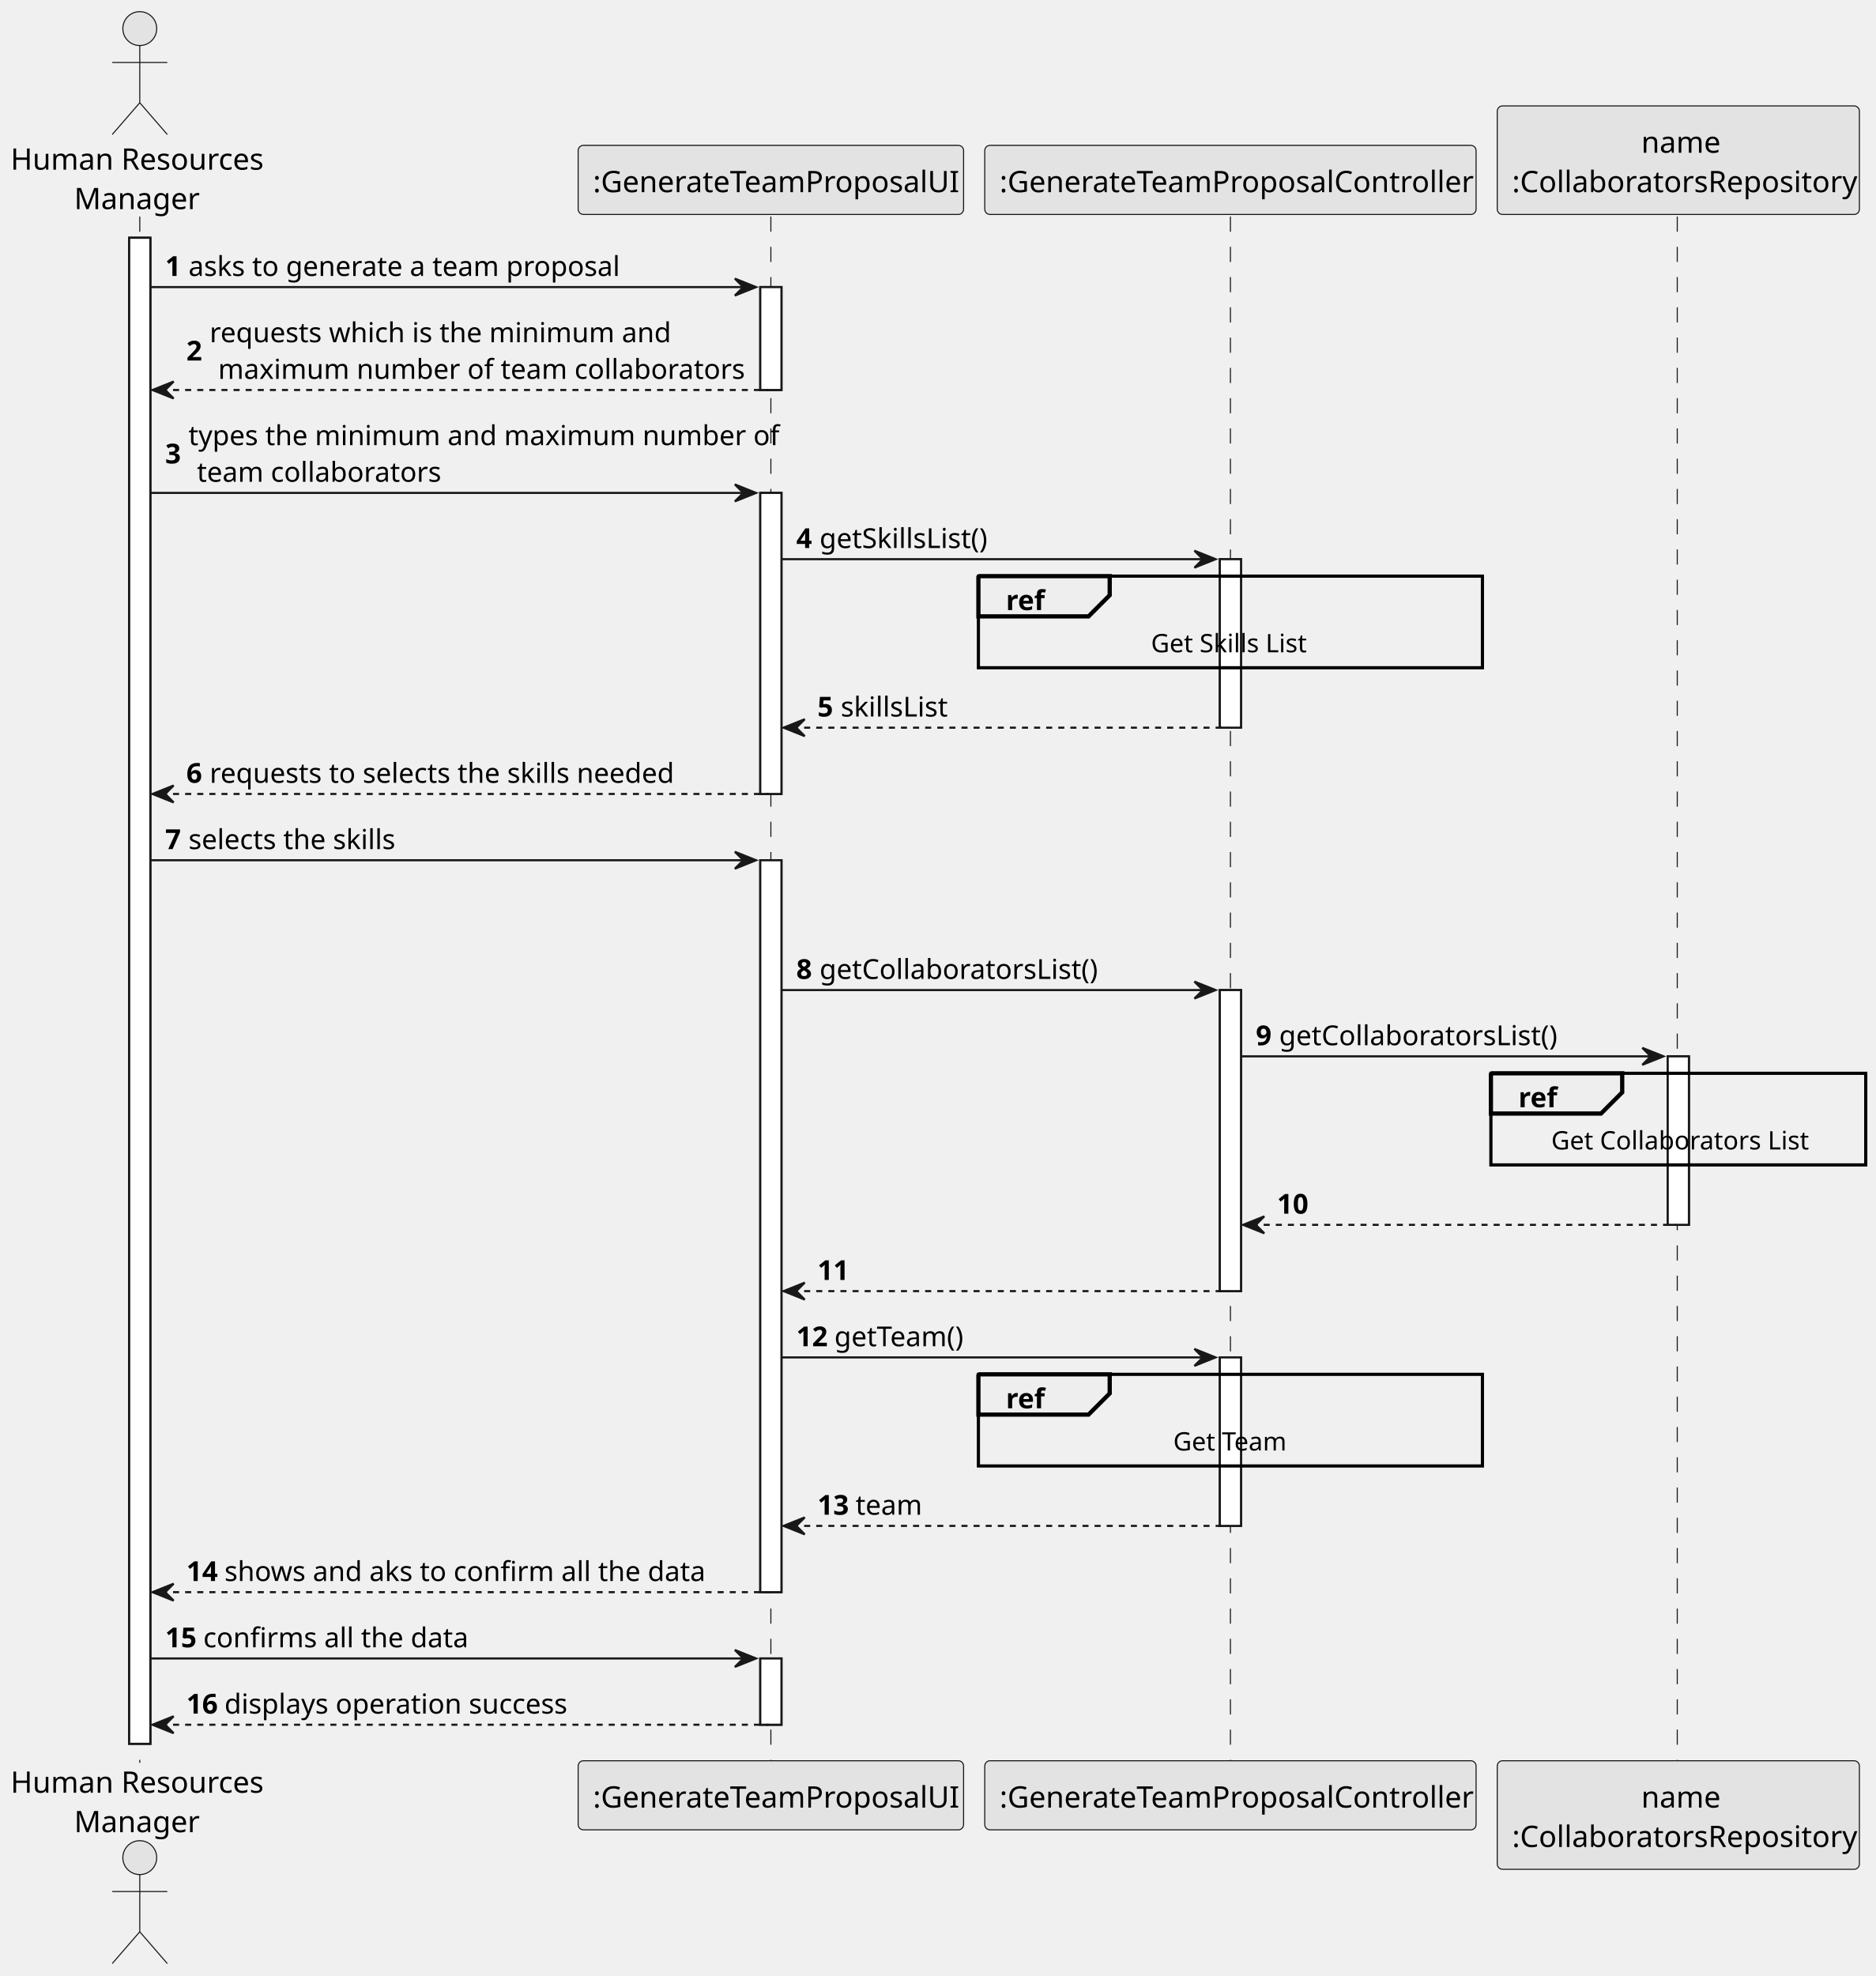
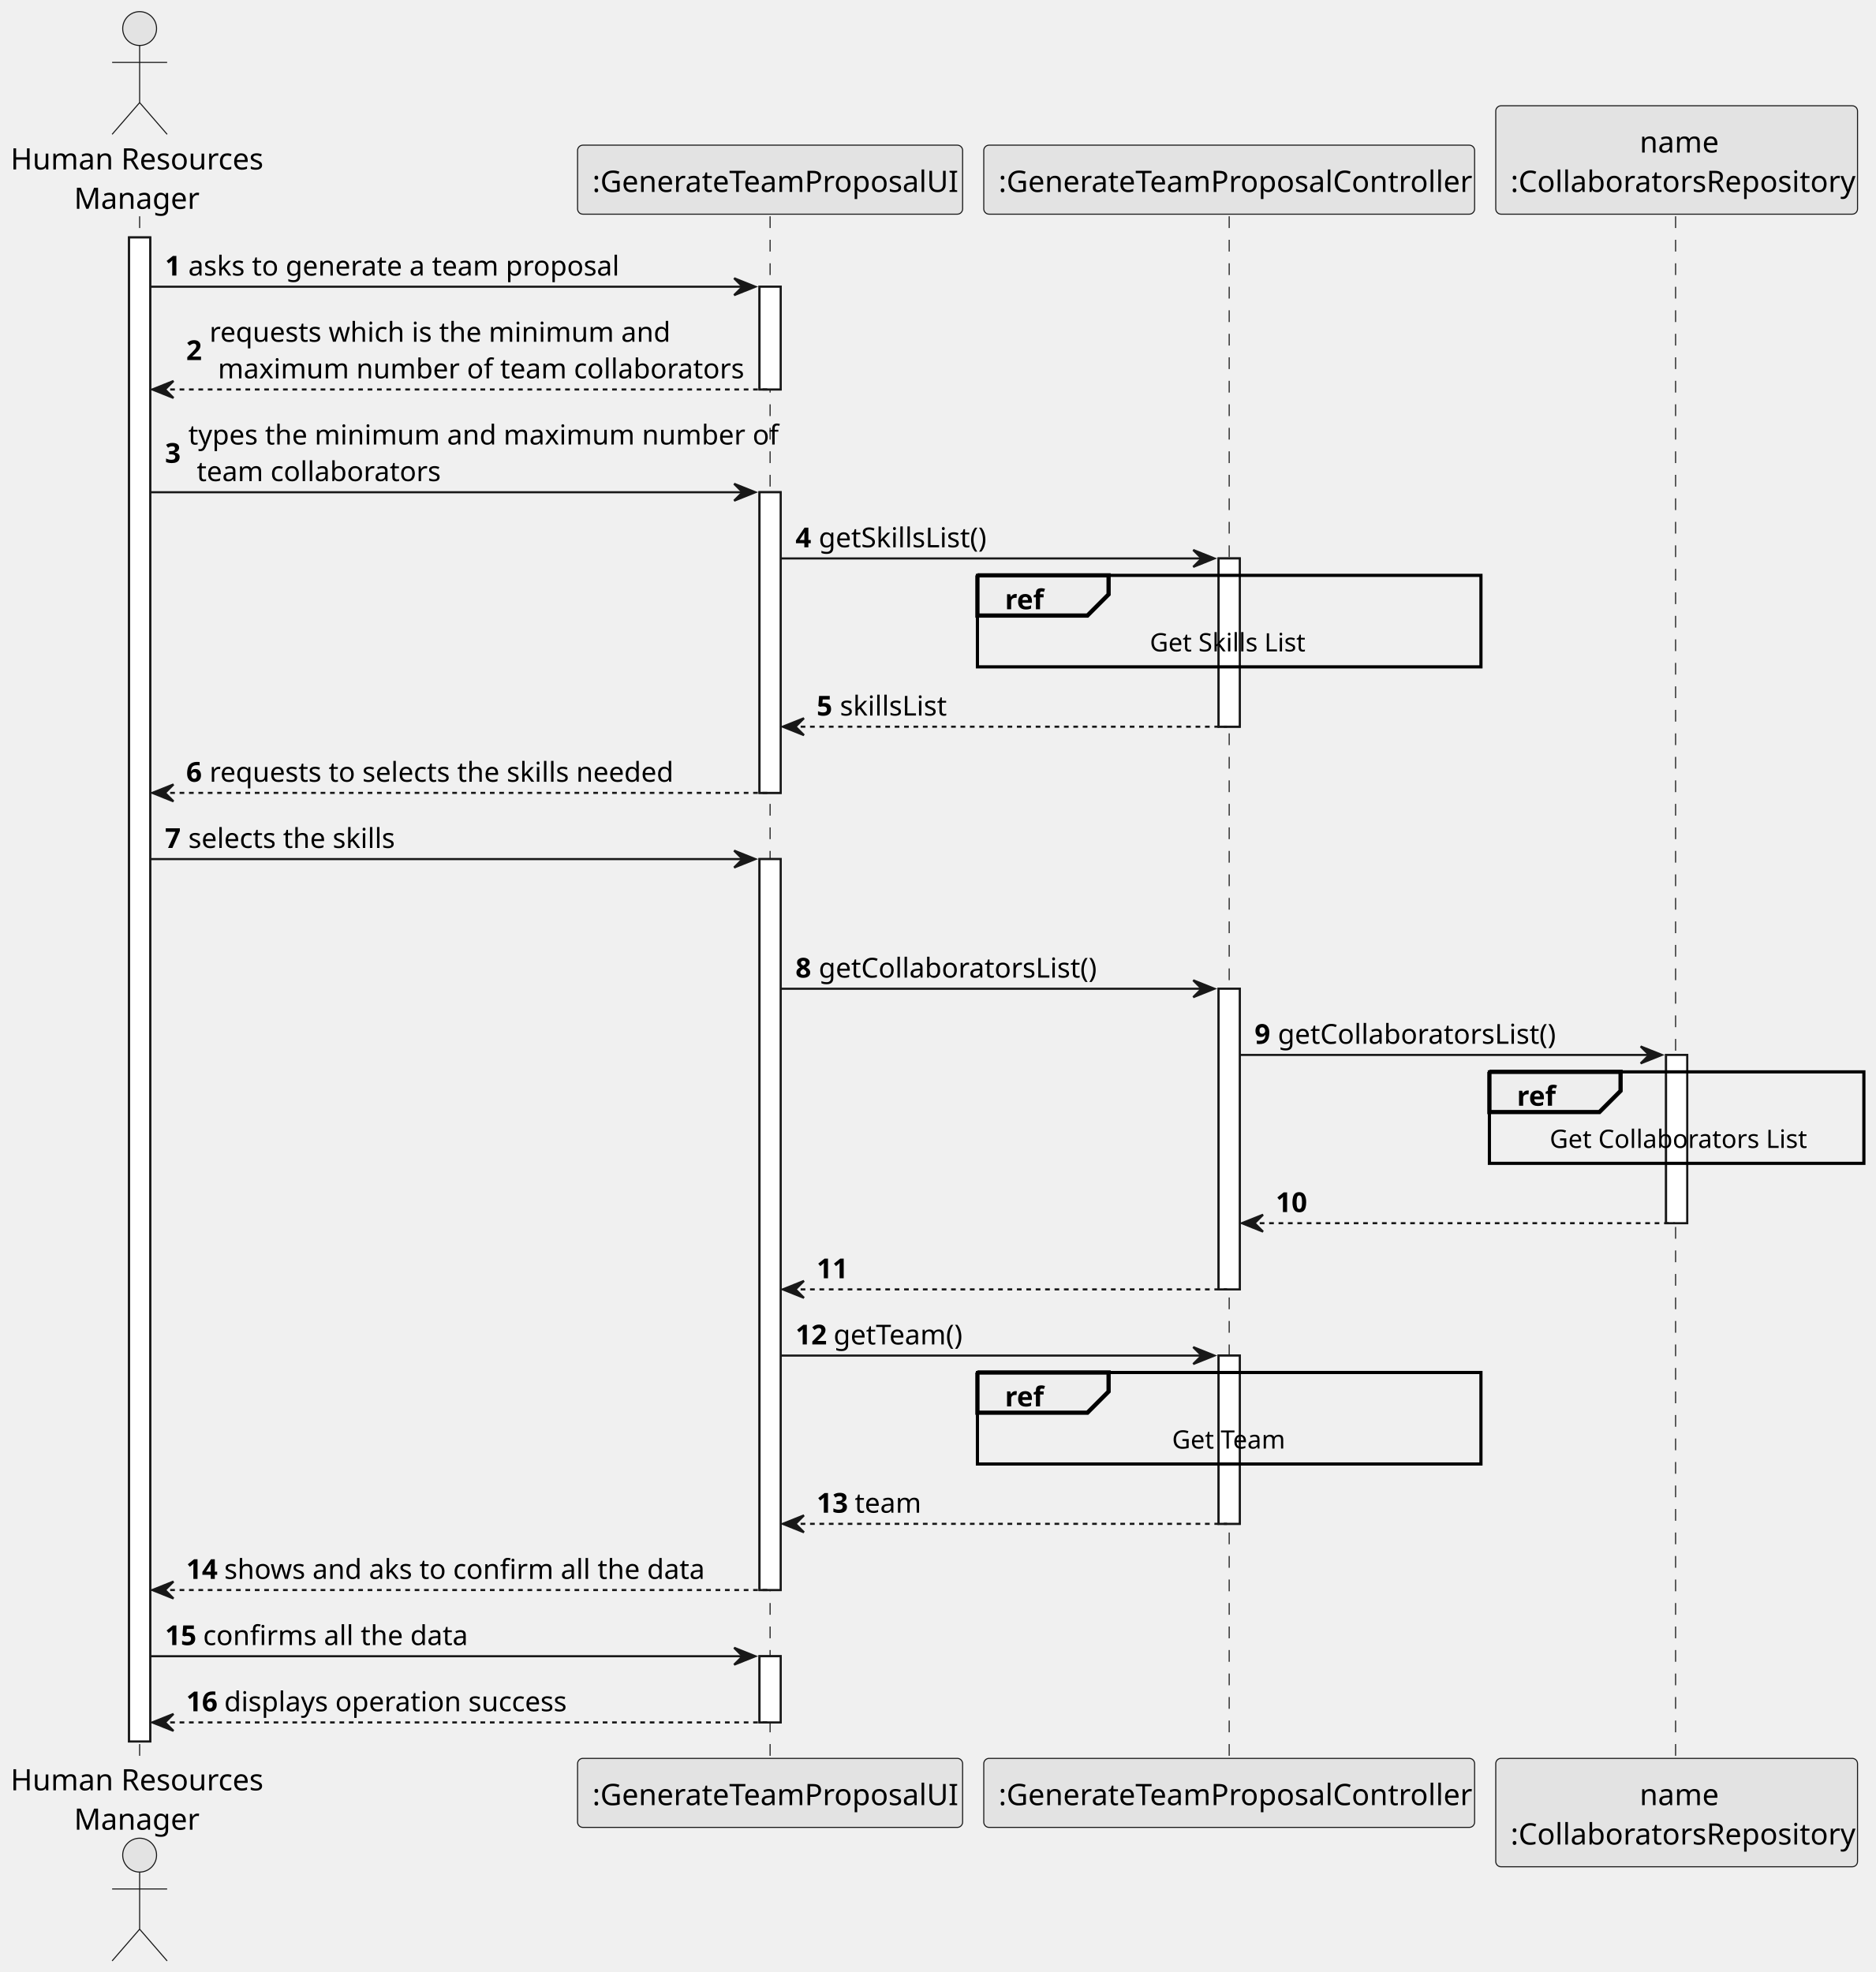
- <svg xmlns="http://www.w3.org/2000/svg" contentStyleType="text/css" height="653.1px" preserveAspectRatio="none" style="width:620px;height:653px;background:#FFFFFF;" version="1.1" viewBox="0 0 620 653" width="620.9px" zoomAndPan="magnify">
+ <svg xmlns="http://www.w3.org/2000/svg" contentStyleType="text/css" height="839.7px" preserveAspectRatio="none" style="width:798px;height:839px;background:#FFFFFF;" version="1.1" viewBox="0 0 798 839" width="798.3px" zoomAndPan="magnify">
  <defs />
  <g>
-     <rect fill="#FFFFFF" height="497.696" style="stroke:#181818;stroke-width:0.7;" width="7" x="42.7" y="78.57" />
-     <rect fill="#FFFFFF" height="34.007" style="stroke:#181818;stroke-width:0.7;" width="7" x="251.3" y="94.873" />
-     <rect fill="#FFFFFF" height="99.487" style="stroke:#181818;stroke-width:0.7;" width="7" x="251.3" y="162.888" />
-     <rect fill="#FFFFFF" height="241.879" style="stroke:#181818;stroke-width:0.7;" width="7" x="251.3" y="284.279" />
-     <rect fill="#FFFFFF" height="21.904" style="stroke:#181818;stroke-width:0.7;" width="7" x="251.3" y="548.062" />
-     <rect fill="#FFFFFF" height="55.68" style="stroke:#181818;stroke-width:0.7;" width="7" x="403.2" y="184.792" />
-     <rect fill="#FFFFFF" height="99.487" style="stroke:#181818;stroke-width:0.7;" width="7" x="403.2" y="327.183" />
-     <rect fill="#FFFFFF" height="55.68" style="stroke:#181818;stroke-width:0.7;" width="7" x="403.2" y="448.574" />
-     <rect fill="#FFFFFF" height="55.68" style="stroke:#181818;stroke-width:0.7;" width="7" x="551.25" y="349.087" />
-     <line style="stroke:#181818;stroke-width:0.35;stroke-dasharray:5.0,5.0;" x1="46.2" x2="46.2" y1="71.57" y2="582.565" />
-     <line style="stroke:#181818;stroke-width:0.35;stroke-dasharray:5.0,5.0;" x1="254.8" x2="254.8" y1="71.57" y2="582.565" />
-     <line style="stroke:#181818;stroke-width:0.35;stroke-dasharray:5.0,5.0;" x1="406.7" x2="406.7" y1="71.57" y2="582.565" />
-     <line style="stroke:#181818;stroke-width:0.35;stroke-dasharray:5.0,5.0;" x1="554.4" x2="554.4" y1="71.57" y2="582.565" />
-     <text fill="#000000" font-family="sans-serif" font-size="9.8" lengthAdjust="spacing" textLength="81.2" x="3.5" y="56.075">Human Resources</text>
-     <text fill="#000000" font-family="sans-serif" font-size="9.8" lengthAdjust="spacing" textLength="39.2" x="24.5" y="69.11">Manager</text>
-     <ellipse cx="46.2" cy="9.45" fill="#E3E3E3" rx="5.6" ry="5.6" style="stroke:#181818;stroke-width:0.35;" />
-     <path d="M46.2,15.05 L46.2,33.95 M37.1,20.65 L55.3,20.65 M46.2,33.95 L37.1,44.45 M46.2,33.95 L55.3,44.45 " fill="none" style="stroke:#181818;stroke-width:0.35;" />
-     <text fill="#000000" font-family="sans-serif" font-size="9.8" lengthAdjust="spacing" textLength="81.2" x="3.5" y="592.441">Human Resources</text>
-     <text fill="#000000" font-family="sans-serif" font-size="9.8" lengthAdjust="spacing" textLength="39.2" x="24.5" y="605.475">Manager</text>
-     <ellipse cx="46.2" cy="613.885" fill="#E3E3E3" rx="5.6" ry="5.6" style="stroke:#181818;stroke-width:0.35;" />
-     <path d="M46.2,619.485 L46.2,638.385 M37.1,625.085 L55.3,625.085 M46.2,638.385 L37.1,648.885 M46.2,638.385 L55.3,648.885 " fill="none" style="stroke:#181818;stroke-width:0.35;" />
-     <rect fill="#E3E3E3" height="22.835" rx="1.75" ry="1.75" style="stroke:#181818;stroke-width:0.35;" width="127.4" x="191.1" y="48.035" />
-     <text fill="#000000" font-family="sans-serif" font-size="9.8" lengthAdjust="spacing" textLength="117.6" x="196" y="63.51">:GenerateTeamProposalUI</text>
-     <rect fill="#E3E3E3" height="22.835" rx="1.75" ry="1.75" style="stroke:#181818;stroke-width:0.35;" width="127.4" x="191.1" y="581.865" />
-     <text fill="#000000" font-family="sans-serif" font-size="9.8" lengthAdjust="spacing" textLength="117.6" x="196" y="597.341">:GenerateTeamProposalUI</text>
-     <rect fill="#E3E3E3" height="22.835" rx="1.75" ry="1.75" style="stroke:#181818;stroke-width:0.35;" width="162.4" x="325.5" y="48.035" />
-     <text fill="#000000" font-family="sans-serif" font-size="9.8" lengthAdjust="spacing" textLength="152.6" x="330.4" y="63.51">:GenerateTeamProposalController</text>
-     <rect fill="#E3E3E3" height="22.835" rx="1.75" ry="1.75" style="stroke:#181818;stroke-width:0.35;" width="162.4" x="325.5" y="581.865" />
-     <text fill="#000000" font-family="sans-serif" font-size="9.8" lengthAdjust="spacing" textLength="152.6" x="330.4" y="597.341">:GenerateTeamProposalController</text>
-     <rect fill="#E3E3E3" height="35.87" rx="1.75" ry="1.75" style="stroke:#181818;stroke-width:0.35;" width="119.7" x="494.9" y="35" />
-     <text fill="#000000" font-family="sans-serif" font-size="9.8" lengthAdjust="spacing" textLength="24.5" x="542.5" y="50.475">name</text>
-     <text fill="#000000" font-family="sans-serif" font-size="9.8" lengthAdjust="spacing" textLength="109.9" x="499.8" y="63.51">:CollaboratorsRepository</text>
-     <rect fill="#E3E3E3" height="35.87" rx="1.75" ry="1.75" style="stroke:#181818;stroke-width:0.35;" width="119.7" x="494.9" y="581.865" />
-     <text fill="#000000" font-family="sans-serif" font-size="9.8" lengthAdjust="spacing" textLength="24.5" x="542.5" y="597.341">name</text>
-     <text fill="#000000" font-family="sans-serif" font-size="9.8" lengthAdjust="spacing" textLength="109.9" x="499.8" y="610.375">:CollaboratorsRepository</text>
-     <rect fill="#FFFFFF" height="497.696" style="stroke:#181818;stroke-width:0.7;" width="7" x="42.7" y="78.57" />
-     <rect fill="#FFFFFF" height="34.007" style="stroke:#181818;stroke-width:0.7;" width="7" x="251.3" y="94.873" />
-     <rect fill="#FFFFFF" height="99.487" style="stroke:#181818;stroke-width:0.7;" width="7" x="251.3" y="162.888" />
-     <rect fill="#FFFFFF" height="241.879" style="stroke:#181818;stroke-width:0.7;" width="7" x="251.3" y="284.279" />
-     <rect fill="#FFFFFF" height="21.904" style="stroke:#181818;stroke-width:0.7;" width="7" x="251.3" y="548.062" />
-     <rect fill="#FFFFFF" height="55.68" style="stroke:#181818;stroke-width:0.7;" width="7" x="403.2" y="184.792" />
-     <rect fill="#FFFFFF" height="99.487" style="stroke:#181818;stroke-width:0.7;" width="7" x="403.2" y="327.183" />
-     <rect fill="#FFFFFF" height="55.68" style="stroke:#181818;stroke-width:0.7;" width="7" x="403.2" y="448.574" />
-     <rect fill="#FFFFFF" height="55.68" style="stroke:#181818;stroke-width:0.7;" width="7" x="551.25" y="349.087" />
-     <polygon fill="#181818" points="242.9,92.073,249.9,94.873,242.9,97.673,245.7,94.873" style="stroke:#181818;stroke-width:0.7;" />
-     <line style="stroke:#181818;stroke-width:0.7;" x1="49.7" x2="247.1" y1="94.873" y2="94.873" />
-     <text fill="#000000" font-family="sans-serif" font-size="9.1" font-weight="bold" lengthAdjust="spacing" textLength="4.9" x="54.6" y="91.189">1</text>
-     <text fill="#000000" font-family="sans-serif" font-size="9.1" lengthAdjust="spacing" textLength="135.8" x="62.3" y="91.189">asks to generate a team proposal</text>
-     <polygon fill="#181818" points="57.4,126.081,50.4,128.881,57.4,131.681,54.6,128.881" style="stroke:#181818;stroke-width:0.7;" />
-     <line style="stroke:#181818;stroke-width:0.7;stroke-dasharray:2.0,2.0;" x1="53.2" x2="254.1" y1="128.881" y2="128.881" />
-     <text fill="#000000" font-family="sans-serif" font-size="9.1" font-weight="bold" lengthAdjust="spacing" textLength="4.9" x="61.6" y="119.145">2</text>
-     <text fill="#000000" font-family="sans-serif" font-size="9.1" lengthAdjust="spacing" textLength="143.5" x="69.3" y="113.093">requests which is the minimum and</text>
-     <text fill="#000000" font-family="sans-serif" font-size="9.1" lengthAdjust="spacing" textLength="160.3" x="72.1" y="125.197">maximum number of team collaborators</text>
-     <polygon fill="#181818" points="242.9,160.088,249.9,162.888,242.9,165.688,245.7,162.888" style="stroke:#181818;stroke-width:0.7;" />
-     <line style="stroke:#181818;stroke-width:0.7;" x1="49.7" x2="247.1" y1="162.888" y2="162.888" />
-     <text fill="#000000" font-family="sans-serif" font-size="9.1" font-weight="bold" lengthAdjust="spacing" textLength="4.9" x="54.6" y="153.152">3</text>
-     <text fill="#000000" font-family="sans-serif" font-size="9.1" lengthAdjust="spacing" textLength="180.6" x="62.3" y="147.101">types the minimum and maximum number of</text>
-     <text fill="#000000" font-family="sans-serif" font-size="9.1" lengthAdjust="spacing" textLength="74.9" x="65.1" y="159.204">team collaborators</text>
-     <polygon fill="#181818" points="394.8,181.992,401.8,184.792,394.8,187.592,397.6,184.792" style="stroke:#181818;stroke-width:0.7;" />
-     <line style="stroke:#181818;stroke-width:0.7;" x1="258.3" x2="399" y1="184.792" y2="184.792" />
-     <text fill="#000000" font-family="sans-serif" font-size="9.1" font-weight="bold" lengthAdjust="spacing" textLength="4.9" x="263.2" y="181.108">4</text>
-     <text fill="#000000" font-family="sans-serif" font-size="9.1" lengthAdjust="spacing" textLength="55.3" x="270.9" y="181.108">getSkillsList()</text>
-     <rect fill="none" height="30.276" style="stroke:#000000;stroke-width:1.05;" width="166.6" x="323.4" y="190.392" />
-     <path d="M323.4,190.392 L366.8,190.392 L366.8,196.692 L359.8,203.692 L323.4,203.692 L323.4,190.392 " fill="#EEEEEE" style="stroke:#000000;stroke-width:1.4;" />
-     <text fill="#000000" font-family="sans-serif" font-size="9.1" font-weight="bold" lengthAdjust="spacing" textLength="11.9" x="332.5" y="201.612">ref</text>
-     <text fill="#000000" font-family="sans-serif" font-size="8.4" lengthAdjust="spacing" textLength="52.5" x="380.45" y="215.556">Get Skills List</text>
-     <polygon fill="#181818" points="266,237.672,259,240.472,266,243.272,263.2,240.472" style="stroke:#181818;stroke-width:0.7;" />
-     <line style="stroke:#181818;stroke-width:0.7;stroke-dasharray:2.0,2.0;" x1="261.8" x2="406" y1="240.472" y2="240.472" />
-     <text fill="#000000" font-family="sans-serif" font-size="9.1" font-weight="bold" lengthAdjust="spacing" textLength="4.9" x="270.2" y="236.788">5</text>
-     <text fill="#000000" font-family="sans-serif" font-size="9.1" lengthAdjust="spacing" textLength="35.7" x="277.9" y="236.788">skillsList</text>
-     <polygon fill="#181818" points="57.4,259.576,50.4,262.376,57.4,265.176,54.6,262.376" style="stroke:#181818;stroke-width:0.7;" />
-     <line style="stroke:#181818;stroke-width:0.7;stroke-dasharray:2.0,2.0;" x1="53.2" x2="254.1" y1="262.376" y2="262.376" />
-     <text fill="#000000" font-family="sans-serif" font-size="9.1" font-weight="bold" lengthAdjust="spacing" textLength="4.9" x="61.6" y="258.692">6</text>
-     <text fill="#000000" font-family="sans-serif" font-size="9.1" lengthAdjust="spacing" textLength="149.1" x="69.3" y="258.692">requests to selects the skills needed</text>
-     <polygon fill="#181818" points="242.9,281.479,249.9,284.279,242.9,287.079,245.7,284.279" style="stroke:#181818;stroke-width:0.7;" />
-     <line style="stroke:#181818;stroke-width:0.7;" x1="49.7" x2="247.1" y1="284.279" y2="284.279" />
-     <text fill="#000000" font-family="sans-serif" font-size="9.1" font-weight="bold" lengthAdjust="spacing" textLength="4.9" x="54.6" y="280.595">7</text>
-     <text fill="#000000" font-family="sans-serif" font-size="9.1" lengthAdjust="spacing" textLength="68.6" x="62.3" y="280.595">selects the skills</text>
-     <polygon fill="#181818" points="394.8,324.383,401.8,327.183,394.8,329.983,397.6,327.183" style="stroke:#181818;stroke-width:0.7;" />
-     <line style="stroke:#181818;stroke-width:0.7;" x1="258.3" x2="399" y1="327.183" y2="327.183" />
-     <text fill="#000000" font-family="sans-serif" font-size="9.1" font-weight="bold" lengthAdjust="spacing" textLength="4.9" x="263.2" y="323.499">8</text>
-     <text fill="#000000" font-family="sans-serif" font-size="9.1" lengthAdjust="spacing" textLength="86.1" x="270.9" y="323.499">getCollaboratorsList()</text>
-     <polygon fill="#181818" points="542.85,346.287,549.85,349.087,542.85,351.887,545.65,349.087" style="stroke:#181818;stroke-width:0.7;" />
-     <line style="stroke:#181818;stroke-width:0.7;" x1="410.2" x2="547.05" y1="349.087" y2="349.087" />
-     <text fill="#000000" font-family="sans-serif" font-size="9.1" font-weight="bold" lengthAdjust="spacing" textLength="4.9" x="415.1" y="345.403">9</text>
-     <text fill="#000000" font-family="sans-serif" font-size="9.1" lengthAdjust="spacing" textLength="86.1" x="422.8" y="345.403">getCollaboratorsList()</text>
-     <rect fill="none" height="30.276" style="stroke:#000000;stroke-width:1.05;" width="123.9" x="492.8" y="354.687" />
-     <path d="M492.8,354.687 L536.2,354.687 L536.2,360.987 L529.2,367.987 L492.8,367.987 L492.8,354.687 " fill="#EEEEEE" style="stroke:#000000;stroke-width:1.4;" />
-     <text fill="#000000" font-family="sans-serif" font-size="9.1" font-weight="bold" lengthAdjust="spacing" textLength="11.9" x="501.9" y="365.906">ref</text>
-     <text fill="#000000" font-family="sans-serif" font-size="8.4" lengthAdjust="spacing" textLength="84" x="512.75" y="379.851">Get Collaborators List</text>
-     <polygon fill="#181818" points="417.9,401.967,410.9,404.767,417.9,407.567,415.1,404.767" style="stroke:#181818;stroke-width:0.7;" />
-     <line style="stroke:#181818;stroke-width:0.7;stroke-dasharray:2.0,2.0;" x1="413.7" x2="554.05" y1="404.767" y2="404.767" />
-     <text fill="#000000" font-family="sans-serif" font-size="9.1" font-weight="bold" lengthAdjust="spacing" textLength="9.8" x="422.1" y="401.083">10</text>
-     <text fill="#000000" font-family="sans-serif" font-size="9.1" lengthAdjust="spacing" textLength="2.8" x="434.7" y="401.083"> </text>
-     <polygon fill="#181818" points="266,423.87,259,426.671,266,429.471,263.2,426.671" style="stroke:#181818;stroke-width:0.7;" />
-     <line style="stroke:#181818;stroke-width:0.7;stroke-dasharray:2.0,2.0;" x1="261.8" x2="406" y1="426.671" y2="426.671" />
-     <text fill="#000000" font-family="sans-serif" font-size="9.1" font-weight="bold" lengthAdjust="spacing" textLength="9.8" x="270.2" y="422.987">11</text>
-     <text fill="#000000" font-family="sans-serif" font-size="9.1" lengthAdjust="spacing" textLength="2.8" x="282.8" y="422.987"> </text>
-     <polygon fill="#181818" points="394.8,445.774,401.8,448.574,394.8,451.374,397.6,448.574" style="stroke:#181818;stroke-width:0.7;" />
-     <line style="stroke:#181818;stroke-width:0.7;" x1="258.3" x2="399" y1="448.574" y2="448.574" />
-     <text fill="#000000" font-family="sans-serif" font-size="9.1" font-weight="bold" lengthAdjust="spacing" textLength="9.8" x="263.2" y="444.89">12</text>
-     <text fill="#000000" font-family="sans-serif" font-size="9.1" lengthAdjust="spacing" textLength="40.6" x="275.8" y="444.89">getTeam()</text>
-     <rect fill="none" height="30.276" style="stroke:#000000;stroke-width:1.05;" width="166.6" x="323.4" y="454.174" />
-     <path d="M323.4,454.174 L366.8,454.174 L366.8,460.474 L359.8,467.474 L323.4,467.474 L323.4,454.174 " fill="#EEEEEE" style="stroke:#000000;stroke-width:1.4;" />
-     <text fill="#000000" font-family="sans-serif" font-size="9.1" font-weight="bold" lengthAdjust="spacing" textLength="11.9" x="332.5" y="465.394">ref</text>
-     <text fill="#000000" font-family="sans-serif" font-size="8.4" lengthAdjust="spacing" textLength="37.8" x="387.8" y="479.339">Get Team</text>
-     <polygon fill="#181818" points="266,501.454,259,504.254,266,507.054,263.2,504.254" style="stroke:#181818;stroke-width:0.7;" />
-     <line style="stroke:#181818;stroke-width:0.7;stroke-dasharray:2.0,2.0;" x1="261.8" x2="406" y1="504.254" y2="504.254" />
-     <text fill="#000000" font-family="sans-serif" font-size="9.1" font-weight="bold" lengthAdjust="spacing" textLength="9.8" x="270.2" y="500.57">13</text>
-     <text fill="#000000" font-family="sans-serif" font-size="9.1" lengthAdjust="spacing" textLength="20.3" x="282.8" y="500.57">team</text>
-     <polygon fill="#181818" points="57.4,523.358,50.4,526.158,57.4,528.958,54.6,526.158" style="stroke:#181818;stroke-width:0.7;" />
-     <line style="stroke:#181818;stroke-width:0.7;stroke-dasharray:2.0,2.0;" x1="53.2" x2="254.1" y1="526.158" y2="526.158" />
-     <text fill="#000000" font-family="sans-serif" font-size="9.1" font-weight="bold" lengthAdjust="spacing" textLength="9.8" x="61.6" y="522.474">14</text>
-     <text fill="#000000" font-family="sans-serif" font-size="9.1" lengthAdjust="spacing" textLength="151.2" x="74.2" y="522.474">shows and aks to confirm all the data</text>
-     <polygon fill="#181818" points="242.9,545.262,249.9,548.062,242.9,550.862,245.7,548.062" style="stroke:#181818;stroke-width:0.7;" />
-     <line style="stroke:#181818;stroke-width:0.7;" x1="49.7" x2="247.1" y1="548.062" y2="548.062" />
-     <text fill="#000000" font-family="sans-serif" font-size="9.1" font-weight="bold" lengthAdjust="spacing" textLength="9.8" x="54.6" y="544.378">15</text>
-     <text fill="#000000" font-family="sans-serif" font-size="9.1" lengthAdjust="spacing" textLength="81.9" x="67.2" y="544.378">confirms all the data</text>
-     <polygon fill="#181818" points="57.4,567.165,50.4,569.965,57.4,572.765,54.6,569.965" style="stroke:#181818;stroke-width:0.7;" />
-     <line style="stroke:#181818;stroke-width:0.7;stroke-dasharray:2.0,2.0;" x1="53.2" x2="254.1" y1="569.965" y2="569.965" />
-     <text fill="#000000" font-family="sans-serif" font-size="9.1" font-weight="bold" lengthAdjust="spacing" textLength="9.8" x="61.6" y="566.282">16</text>
-     <text fill="#000000" font-family="sans-serif" font-size="9.1" lengthAdjust="spacing" textLength="110.6" x="74.2" y="566.282">displays operation success</text>
+     <rect fill="#FFFFFF" height="639.895" style="stroke:#181818;stroke-width:0.9;" width="9" x="54.9" y="101.018" />
+     <rect fill="#FFFFFF" height="43.724" style="stroke:#181818;stroke-width:0.9;" width="9" x="323.1" y="121.98" />
+     <rect fill="#FFFFFF" height="127.912" style="stroke:#181818;stroke-width:0.9;" width="9" x="323.1" y="209.428" />
+     <rect fill="#FFFFFF" height="310.987" style="stroke:#181818;stroke-width:0.9;" width="9" x="323.1" y="365.502" />
+     <rect fill="#FFFFFF" height="28.162" style="stroke:#181818;stroke-width:0.9;" width="9" x="323.1" y="704.651" />
+     <rect fill="#FFFFFF" height="71.589" style="stroke:#181818;stroke-width:0.9;" width="9" x="518.4" y="237.589" />
+     <rect fill="#FFFFFF" height="127.912" style="stroke:#181818;stroke-width:0.9;" width="9" x="518.4" y="420.664" />
+     <rect fill="#FFFFFF" height="71.589" style="stroke:#181818;stroke-width:0.9;" width="9" x="518.4" y="576.738" />
+     <rect fill="#FFFFFF" height="71.589" style="stroke:#181818;stroke-width:0.9;" width="9" x="708.75" y="448.826" />
+     <line style="stroke:#181818;stroke-width:0.45;stroke-dasharray:5.0,5.0;" x1="59.4" x2="59.4" y1="92.018" y2="749.013" />
+     <line style="stroke:#181818;stroke-width:0.45;stroke-dasharray:5.0,5.0;" x1="327.6" x2="327.6" y1="92.018" y2="749.013" />
+     <line style="stroke:#181818;stroke-width:0.45;stroke-dasharray:5.0,5.0;" x1="522.9" x2="522.9" y1="92.018" y2="749.013" />
+     <line style="stroke:#181818;stroke-width:0.45;stroke-dasharray:5.0,5.0;" x1="712.8" x2="712.8" y1="92.018" y2="749.013" />
+     <text fill="#000000" font-family="sans-serif" font-size="12.6" lengthAdjust="spacing" textLength="104.4" x="4.5" y="72.097">Human Resources</text>
+     <text fill="#000000" font-family="sans-serif" font-size="12.6" lengthAdjust="spacing" textLength="50.4" x="31.5" y="88.856">Manager</text>
+     <ellipse cx="59.4" cy="12.15" fill="#E3E3E3" rx="7.2" ry="7.2" style="stroke:#181818;stroke-width:0.45;" />
+     <path d="M59.4,19.35 L59.4,43.65 M47.7,26.55 L71.1,26.55 M59.4,43.65 L47.7,57.15 M59.4,43.65 L71.1,57.15 " fill="none" style="stroke:#181818;stroke-width:0.45;" />
+     <text fill="#000000" font-family="sans-serif" font-size="12.6" lengthAdjust="spacing" textLength="104.4" x="4.5" y="761.709">Human Resources</text>
+     <text fill="#000000" font-family="sans-serif" font-size="12.6" lengthAdjust="spacing" textLength="50.4" x="31.5" y="778.468">Manager</text>
+     <ellipse cx="59.4" cy="789.281" fill="#E3E3E3" rx="7.2" ry="7.2" style="stroke:#181818;stroke-width:0.45;" />
+     <path d="M59.4,796.481 L59.4,820.781 M47.7,803.681 L71.1,803.681 M59.4,820.781 L47.7,834.281 M59.4,820.781 L71.1,834.281 " fill="none" style="stroke:#181818;stroke-width:0.45;" />
+     <rect fill="#E3E3E3" height="29.359" rx="2.25" ry="2.25" style="stroke:#181818;stroke-width:0.45;" width="163.8" x="245.7" y="61.759" />
+     <text fill="#000000" font-family="sans-serif" font-size="12.6" lengthAdjust="spacing" textLength="151.2" x="252" y="81.656">:GenerateTeamProposalUI</text>
+     <rect fill="#E3E3E3" height="29.359" rx="2.25" ry="2.25" style="stroke:#181818;stroke-width:0.45;" width="163.8" x="245.7" y="748.113" />
+     <text fill="#000000" font-family="sans-serif" font-size="12.6" lengthAdjust="spacing" textLength="151.2" x="252" y="768.009">:GenerateTeamProposalUI</text>
+     <rect fill="#E3E3E3" height="29.359" rx="2.25" ry="2.25" style="stroke:#181818;stroke-width:0.45;" width="208.8" x="418.5" y="61.759" />
+     <text fill="#000000" font-family="sans-serif" font-size="12.6" lengthAdjust="spacing" textLength="196.2" x="424.8" y="81.656">:GenerateTeamProposalController</text>
+     <rect fill="#E3E3E3" height="29.359" rx="2.25" ry="2.25" style="stroke:#181818;stroke-width:0.45;" width="208.8" x="418.5" y="748.113" />
+     <text fill="#000000" font-family="sans-serif" font-size="12.6" lengthAdjust="spacing" textLength="196.2" x="424.8" y="768.009">:GenerateTeamProposalController</text>
+     <rect fill="#E3E3E3" height="46.118" rx="2.25" ry="2.25" style="stroke:#181818;stroke-width:0.45;" width="153.9" x="636.3" y="45" />
+     <text fill="#000000" font-family="sans-serif" font-size="12.6" lengthAdjust="spacing" textLength="31.5" x="697.5" y="64.897">name</text>
+     <text fill="#000000" font-family="sans-serif" font-size="12.6" lengthAdjust="spacing" textLength="141.3" x="642.6" y="81.656">:CollaboratorsRepository</text>
+     <rect fill="#E3E3E3" height="46.118" rx="2.25" ry="2.25" style="stroke:#181818;stroke-width:0.45;" width="153.9" x="636.3" y="748.113" />
+     <text fill="#000000" font-family="sans-serif" font-size="12.6" lengthAdjust="spacing" textLength="31.5" x="697.5" y="768.009">name</text>
+     <text fill="#000000" font-family="sans-serif" font-size="12.6" lengthAdjust="spacing" textLength="141.3" x="642.6" y="784.768">:CollaboratorsRepository</text>
+     <rect fill="#FFFFFF" height="639.895" style="stroke:#181818;stroke-width:0.9;" width="9" x="54.9" y="101.018" />
+     <rect fill="#FFFFFF" height="43.724" style="stroke:#181818;stroke-width:0.9;" width="9" x="323.1" y="121.98" />
+     <rect fill="#FFFFFF" height="127.912" style="stroke:#181818;stroke-width:0.9;" width="9" x="323.1" y="209.428" />
+     <rect fill="#FFFFFF" height="310.987" style="stroke:#181818;stroke-width:0.9;" width="9" x="323.1" y="365.502" />
+     <rect fill="#FFFFFF" height="28.162" style="stroke:#181818;stroke-width:0.9;" width="9" x="323.1" y="704.651" />
+     <rect fill="#FFFFFF" height="71.589" style="stroke:#181818;stroke-width:0.9;" width="9" x="518.4" y="237.589" />
+     <rect fill="#FFFFFF" height="127.912" style="stroke:#181818;stroke-width:0.9;" width="9" x="518.4" y="420.664" />
+     <rect fill="#FFFFFF" height="71.589" style="stroke:#181818;stroke-width:0.9;" width="9" x="518.4" y="576.738" />
+     <rect fill="#FFFFFF" height="71.589" style="stroke:#181818;stroke-width:0.9;" width="9" x="708.75" y="448.826" />
+     <polygon fill="#181818" points="312.3,118.38,321.3,121.98,312.3,125.58,315.9,121.98" style="stroke:#181818;stroke-width:0.9;" />
+     <line style="stroke:#181818;stroke-width:0.9;" x1="63.9" x2="317.7" y1="121.98" y2="121.98" />
+     <text fill="#000000" font-family="sans-serif" font-size="11.7" font-weight="bold" lengthAdjust="spacing" textLength="6.3" x="70.2" y="117.243">1</text>
+     <text fill="#000000" font-family="sans-serif" font-size="11.7" lengthAdjust="spacing" textLength="174.6" x="80.1" y="117.243">asks to generate a team proposal</text>
+     <polygon fill="#181818" points="73.8,162.104,64.8,165.704,73.8,169.304,70.2,165.704" style="stroke:#181818;stroke-width:0.9;" />
+     <line style="stroke:#181818;stroke-width:0.9;stroke-dasharray:2.0,2.0;" x1="68.4" x2="326.7" y1="165.704" y2="165.704" />
+     <text fill="#000000" font-family="sans-serif" font-size="11.7" font-weight="bold" lengthAdjust="spacing" textLength="6.3" x="79.2" y="153.186">2</text>
+     <text fill="#000000" font-family="sans-serif" font-size="11.7" lengthAdjust="spacing" textLength="184.5" x="89.1" y="145.405">requests which is the minimum and</text>
+     <text fill="#000000" font-family="sans-serif" font-size="11.7" lengthAdjust="spacing" textLength="206.1" x="92.7" y="160.967">maximum number of team collaborators</text>
+     <polygon fill="#181818" points="312.3,205.827,321.3,209.428,312.3,213.028,315.9,209.428" style="stroke:#181818;stroke-width:0.9;" />
+     <line style="stroke:#181818;stroke-width:0.9;" x1="63.9" x2="317.7" y1="209.428" y2="209.428" />
+     <text fill="#000000" font-family="sans-serif" font-size="11.7" font-weight="bold" lengthAdjust="spacing" textLength="6.3" x="70.2" y="196.91">3</text>
+     <text fill="#000000" font-family="sans-serif" font-size="11.7" lengthAdjust="spacing" textLength="232.2" x="80.1" y="189.129">types the minimum and maximum number of</text>
+     <text fill="#000000" font-family="sans-serif" font-size="11.7" lengthAdjust="spacing" textLength="96.3" x="83.7" y="204.691">team collaborators</text>
+     <polygon fill="#181818" points="507.6,233.989,516.6,237.589,507.6,241.19,511.2,237.589" style="stroke:#181818;stroke-width:0.9;" />
+     <line style="stroke:#181818;stroke-width:0.9;" x1="332.1" x2="513" y1="237.589" y2="237.589" />
+     <text fill="#000000" font-family="sans-serif" font-size="11.7" font-weight="bold" lengthAdjust="spacing" textLength="6.3" x="338.4" y="232.853">4</text>
+     <text fill="#000000" font-family="sans-serif" font-size="11.7" lengthAdjust="spacing" textLength="71.1" x="348.3" y="232.853">getSkillsList()</text>
+     <rect fill="none" height="38.927" style="stroke:#000000;stroke-width:1.35;" width="214.2" x="415.8" y="244.79" />
+     <path d="M415.8,244.79 L471.6,244.79 L471.6,252.889 L462.6,261.889 L415.8,261.889 L415.8,244.79 " fill="#EEEEEE" style="stroke:#000000;stroke-width:1.8;" />
+     <text fill="#000000" font-family="sans-serif" font-size="11.7" font-weight="bold" lengthAdjust="spacing" textLength="15.3" x="427.5" y="259.215">ref</text>
+     <text fill="#000000" font-family="sans-serif" font-size="10.8" lengthAdjust="spacing" textLength="67.5" x="489.15" y="277.144">Get Skills List</text>
+     <polygon fill="#181818" points="342,305.578,333,309.178,342,312.778,338.4,309.178" style="stroke:#181818;stroke-width:0.9;" />
+     <line style="stroke:#181818;stroke-width:0.9;stroke-dasharray:2.0,2.0;" x1="336.6" x2="522" y1="309.178" y2="309.178" />
+     <text fill="#000000" font-family="sans-serif" font-size="11.7" font-weight="bold" lengthAdjust="spacing" textLength="6.3" x="347.4" y="304.442">5</text>
+     <text fill="#000000" font-family="sans-serif" font-size="11.7" lengthAdjust="spacing" textLength="45.9" x="357.3" y="304.442">skillsList</text>
+     <polygon fill="#181818" points="73.8,333.74,64.8,337.34,73.8,340.94,70.2,337.34" style="stroke:#181818;stroke-width:0.9;" />
+     <line style="stroke:#181818;stroke-width:0.9;stroke-dasharray:2.0,2.0;" x1="68.4" x2="326.7" y1="337.34" y2="337.34" />
+     <text fill="#000000" font-family="sans-serif" font-size="11.7" font-weight="bold" lengthAdjust="spacing" textLength="6.3" x="79.2" y="332.604">6</text>
+     <text fill="#000000" font-family="sans-serif" font-size="11.7" lengthAdjust="spacing" textLength="191.7" x="89.1" y="332.604">requests to selects the skills needed</text>
+     <polygon fill="#181818" points="312.3,361.902,321.3,365.502,312.3,369.102,315.9,365.502" style="stroke:#181818;stroke-width:0.9;" />
+     <line style="stroke:#181818;stroke-width:0.9;" x1="63.9" x2="317.7" y1="365.502" y2="365.502" />
+     <text fill="#000000" font-family="sans-serif" font-size="11.7" font-weight="bold" lengthAdjust="spacing" textLength="6.3" x="70.2" y="360.765">7</text>
+     <text fill="#000000" font-family="sans-serif" font-size="11.7" lengthAdjust="spacing" textLength="88.2" x="80.1" y="360.765">selects the skills</text>
+     <polygon fill="#181818" points="507.6,417.064,516.6,420.664,507.6,424.264,511.2,420.664" style="stroke:#181818;stroke-width:0.9;" />
+     <line style="stroke:#181818;stroke-width:0.9;" x1="332.1" x2="513" y1="420.664" y2="420.664" />
+     <text fill="#000000" font-family="sans-serif" font-size="11.7" font-weight="bold" lengthAdjust="spacing" textLength="6.3" x="338.4" y="415.927">8</text>
+     <text fill="#000000" font-family="sans-serif" font-size="11.7" lengthAdjust="spacing" textLength="110.7" x="348.3" y="415.927">getCollaboratorsList()</text>
+     <polygon fill="#181818" points="697.95,445.226,706.95,448.826,697.95,452.426,701.55,448.826" style="stroke:#181818;stroke-width:0.9;" />
+     <line style="stroke:#181818;stroke-width:0.9;" x1="527.4" x2="703.35" y1="448.826" y2="448.826" />
+     <text fill="#000000" font-family="sans-serif" font-size="11.7" font-weight="bold" lengthAdjust="spacing" textLength="6.3" x="533.7" y="444.089">9</text>
+     <text fill="#000000" font-family="sans-serif" font-size="11.7" lengthAdjust="spacing" textLength="110.7" x="543.6" y="444.089">getCollaboratorsList()</text>
+     <rect fill="none" height="38.927" style="stroke:#000000;stroke-width:1.35;" width="159.3" x="633.6" y="456.026" />
+     <path d="M633.6,456.026 L689.4,456.026 L689.4,464.126 L680.4,473.126 L633.6,473.126 L633.6,456.026 " fill="#EEEEEE" style="stroke:#000000;stroke-width:1.8;" />
+     <text fill="#000000" font-family="sans-serif" font-size="11.7" font-weight="bold" lengthAdjust="spacing" textLength="15.3" x="645.3" y="470.451">ref</text>
+     <text fill="#000000" font-family="sans-serif" font-size="10.8" lengthAdjust="spacing" textLength="108" x="659.25" y="488.38">Get Collaborators List</text>
+     <polygon fill="#181818" points="537.3,516.814,528.3,520.414,537.3,524.014,533.7,520.414" style="stroke:#181818;stroke-width:0.9;" />
+     <line style="stroke:#181818;stroke-width:0.9;stroke-dasharray:2.0,2.0;" x1="531.9" x2="712.35" y1="520.414" y2="520.414" />
+     <text fill="#000000" font-family="sans-serif" font-size="11.7" font-weight="bold" lengthAdjust="spacing" textLength="12.6" x="542.7" y="515.678">10</text>
+     <text fill="#000000" font-family="sans-serif" font-size="11.7" lengthAdjust="spacing" textLength="3.6" x="558.9" y="515.678"> </text>
+     <polygon fill="#181818" points="342,544.976,333,548.576,342,552.176,338.4,548.576" style="stroke:#181818;stroke-width:0.9;" />
+     <line style="stroke:#181818;stroke-width:0.9;stroke-dasharray:2.0,2.0;" x1="336.6" x2="522" y1="548.576" y2="548.576" />
+     <text fill="#000000" font-family="sans-serif" font-size="11.7" font-weight="bold" lengthAdjust="spacing" textLength="12.6" x="347.4" y="543.84">11</text>
+     <text fill="#000000" font-family="sans-serif" font-size="11.7" lengthAdjust="spacing" textLength="3.6" x="363.6" y="543.84"> </text>
+     <polygon fill="#181818" points="507.6,573.138,516.6,576.738,507.6,580.338,511.2,576.738" style="stroke:#181818;stroke-width:0.9;" />
+     <line style="stroke:#181818;stroke-width:0.9;" x1="332.1" x2="513" y1="576.738" y2="576.738" />
+     <text fill="#000000" font-family="sans-serif" font-size="11.7" font-weight="bold" lengthAdjust="spacing" textLength="12.6" x="338.4" y="572.002">12</text>
+     <text fill="#000000" font-family="sans-serif" font-size="11.7" lengthAdjust="spacing" textLength="52.2" x="354.6" y="572.002">getTeam()</text>
+     <rect fill="none" height="38.927" style="stroke:#000000;stroke-width:1.35;" width="214.2" x="415.8" y="583.938" />
+     <path d="M415.8,583.938 L471.6,583.938 L471.6,592.038 L462.6,601.038 L415.8,601.038 L415.8,583.938 " fill="#EEEEEE" style="stroke:#000000;stroke-width:1.8;" />
+     <text fill="#000000" font-family="sans-serif" font-size="11.7" font-weight="bold" lengthAdjust="spacing" textLength="15.3" x="427.5" y="598.364">ref</text>
+     <text fill="#000000" font-family="sans-serif" font-size="10.8" lengthAdjust="spacing" textLength="48.6" x="498.6" y="616.293">Get Team</text>
+     <polygon fill="#181818" points="342,644.727,333,648.327,342,651.927,338.4,648.327" style="stroke:#181818;stroke-width:0.9;" />
+     <line style="stroke:#181818;stroke-width:0.9;stroke-dasharray:2.0,2.0;" x1="336.6" x2="522" y1="648.327" y2="648.327" />
+     <text fill="#000000" font-family="sans-serif" font-size="11.7" font-weight="bold" lengthAdjust="spacing" textLength="12.6" x="347.4" y="643.591">13</text>
+     <text fill="#000000" font-family="sans-serif" font-size="11.7" lengthAdjust="spacing" textLength="26.1" x="363.6" y="643.591">team</text>
+     <polygon fill="#181818" points="73.8,672.889,64.8,676.489,73.8,680.089,70.2,676.489" style="stroke:#181818;stroke-width:0.9;" />
+     <line style="stroke:#181818;stroke-width:0.9;stroke-dasharray:2.0,2.0;" x1="68.4" x2="326.7" y1="676.489" y2="676.489" />
+     <text fill="#000000" font-family="sans-serif" font-size="11.7" font-weight="bold" lengthAdjust="spacing" textLength="12.6" x="79.2" y="671.752">14</text>
+     <text fill="#000000" font-family="sans-serif" font-size="11.7" lengthAdjust="spacing" textLength="194.4" x="95.4" y="671.752">shows and aks to confirm all the data</text>
+     <polygon fill="#181818" points="312.3,701.051,321.3,704.651,312.3,708.251,315.9,704.651" style="stroke:#181818;stroke-width:0.9;" />
+     <line style="stroke:#181818;stroke-width:0.9;" x1="63.9" x2="317.7" y1="704.651" y2="704.651" />
+     <text fill="#000000" font-family="sans-serif" font-size="11.7" font-weight="bold" lengthAdjust="spacing" textLength="12.6" x="70.2" y="699.914">15</text>
+     <text fill="#000000" font-family="sans-serif" font-size="11.7" lengthAdjust="spacing" textLength="105.3" x="86.4" y="699.914">confirms all the data</text>
+     <polygon fill="#181818" points="73.8,729.213,64.8,732.813,73.8,736.413,70.2,732.813" style="stroke:#181818;stroke-width:0.9;" />
+     <line style="stroke:#181818;stroke-width:0.9;stroke-dasharray:2.0,2.0;" x1="68.4" x2="326.7" y1="732.813" y2="732.813" />
+     <text fill="#000000" font-family="sans-serif" font-size="11.7" font-weight="bold" lengthAdjust="spacing" textLength="12.6" x="79.2" y="728.076">16</text>
+     <text fill="#000000" font-family="sans-serif" font-size="11.7" lengthAdjust="spacing" textLength="142.2" x="95.4" y="728.076">displays operation success</text>
  </g>
</svg>
